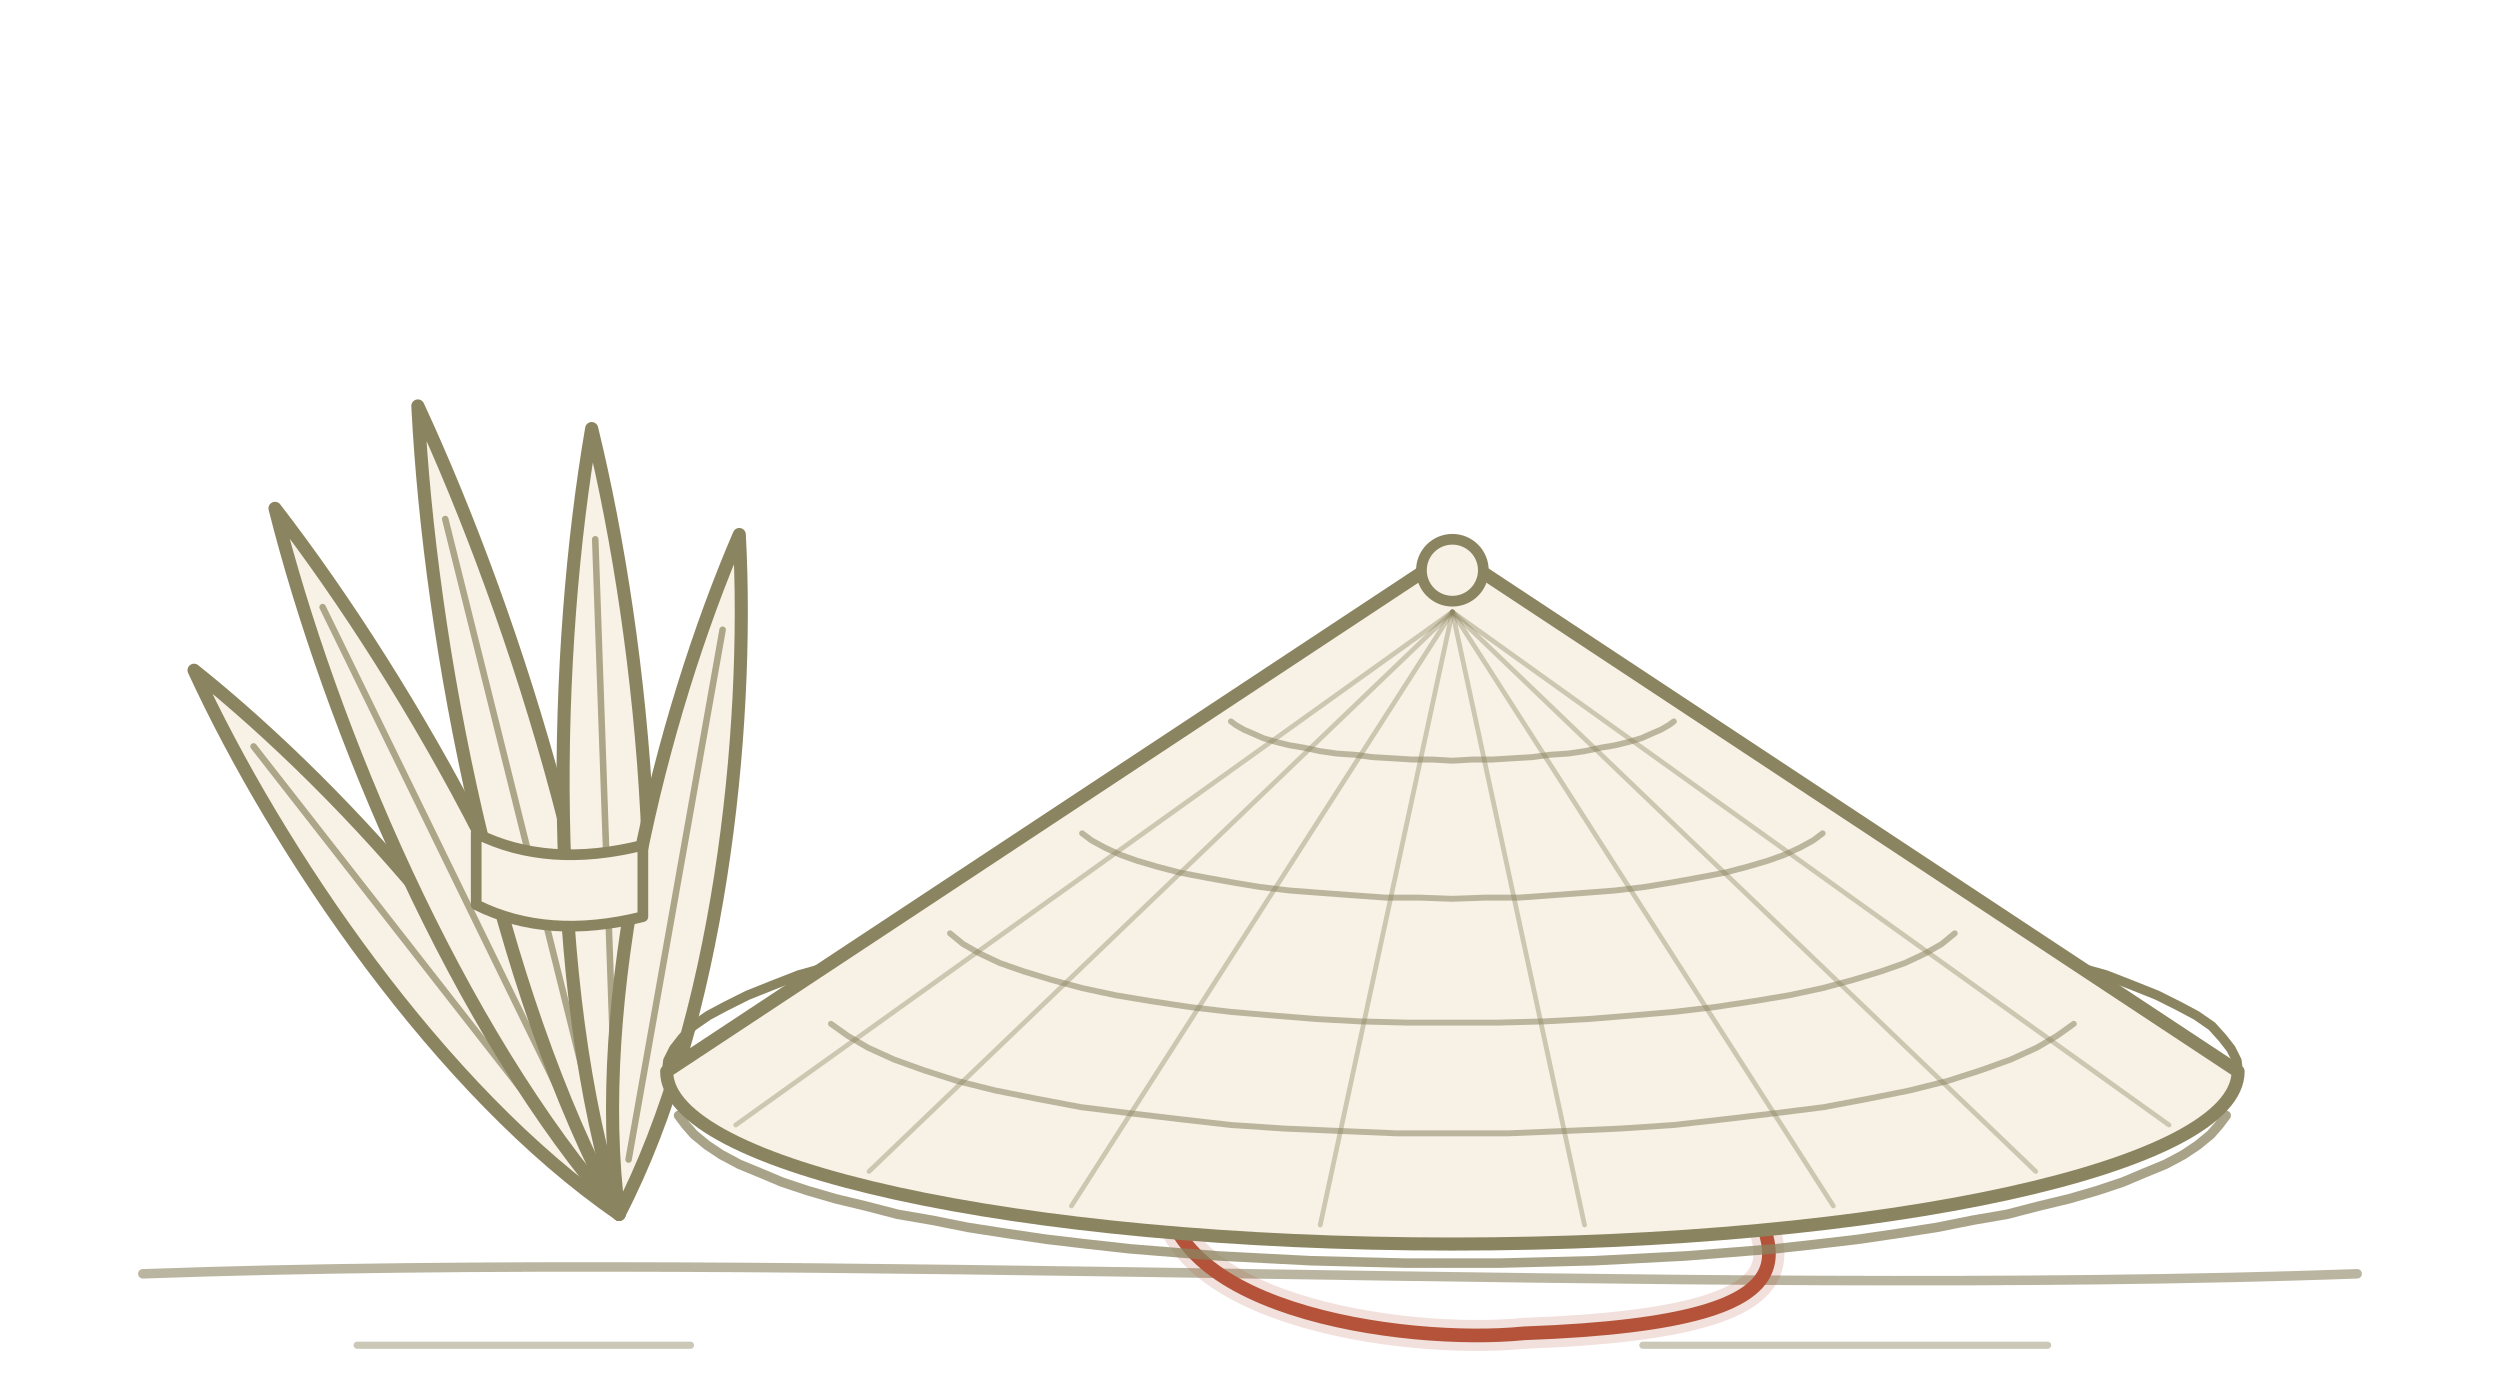
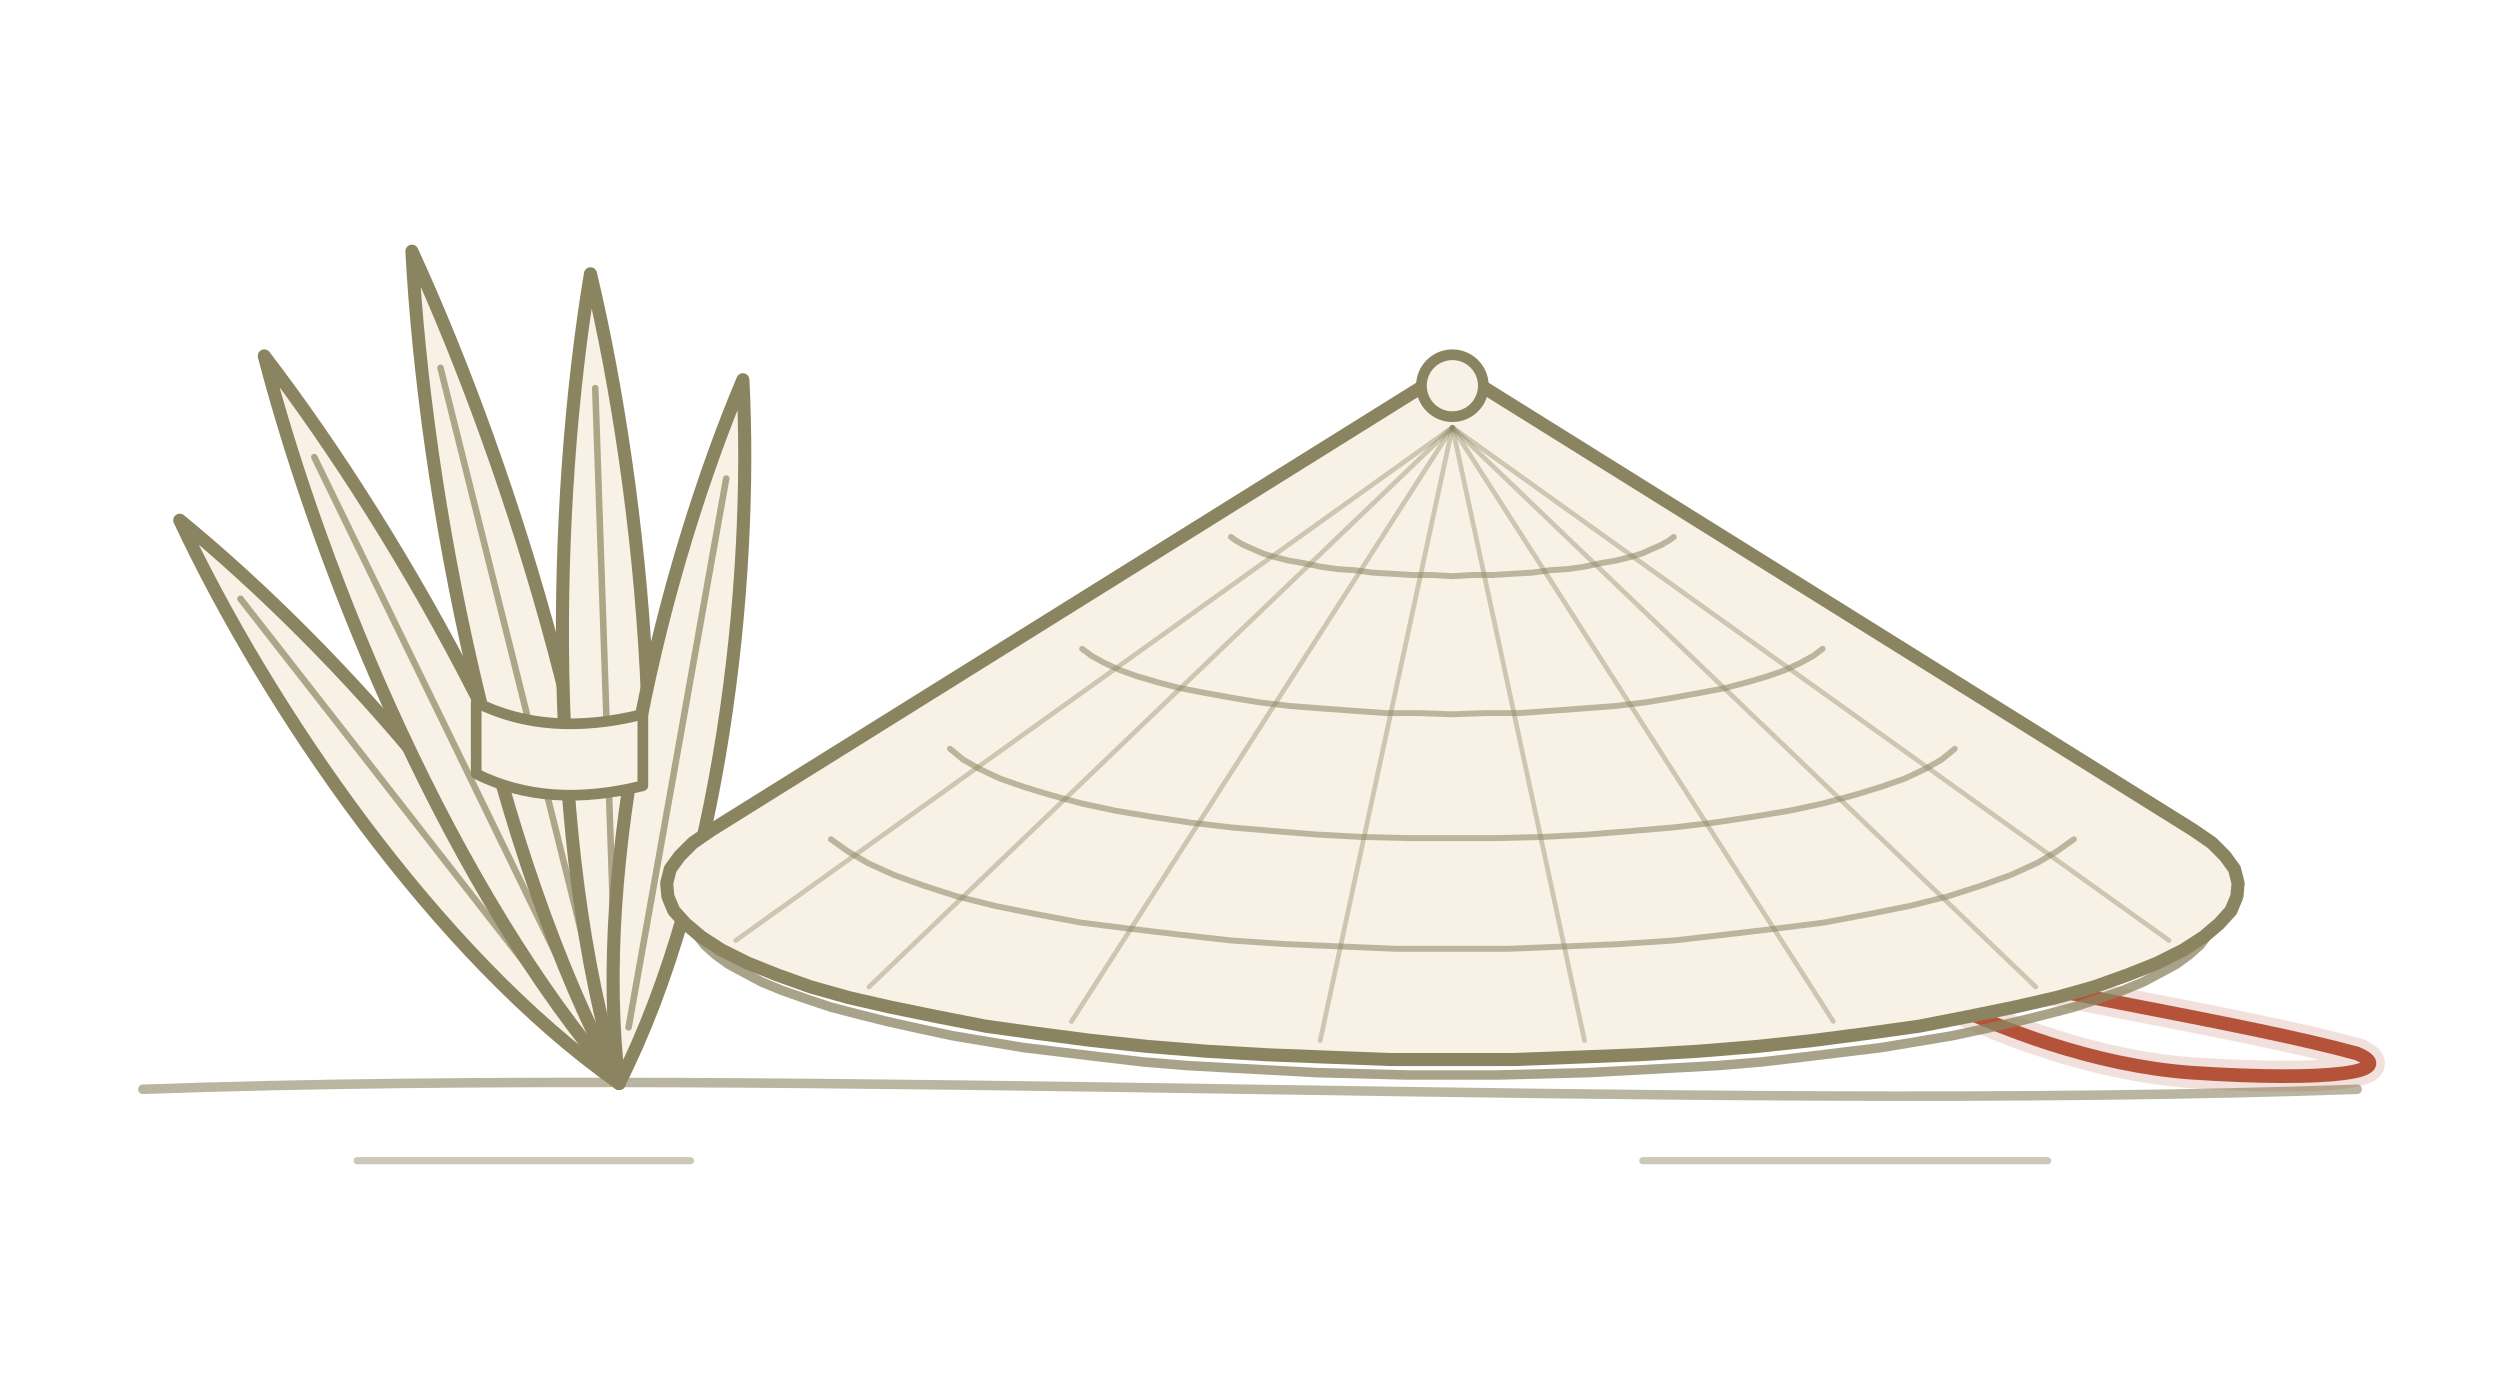
- <svg xmlns="http://www.w3.org/2000/svg" viewBox="0 0 210 116" fill="none" stroke="#8b8460" stroke-width="1.1" stroke-linecap="round" stroke-linejoin="round">
+ <svg xmlns="http://www.w3.org/2000/svg" viewBox="0 15.5 210 116" fill="none" stroke="#8b8460" stroke-width="1.1" stroke-linecap="round" stroke-linejoin="round">
  <path d="M12 107 C 67.8 105, 142.2 109, 198 107" stroke-width="0.8" opacity=".6" />
  <path d="M30 113 L 58 113 M138 113 L 172 113" stroke-width="0.6" opacity=".45" />
-   <path d="M52 102 C 45.6 84.9, 29.3 66.7, 16.3 56.3 C 23.3 71.5, 37 91.7, 52 102 Z" fill="#f8f2e6" />
-   <path d="M49.1 98.3 L 21.3 62.7" stroke-width="0.55" opacity=".7" />
-   <path d="M52 102 C 48.3 81.8, 34.6 57.6, 23.1 42.7 C 27.7 61, 38.4 86.6, 52 102 Z" fill="#f8f2e6" />
-   <path d="M49.7 97.3 L 27.1 51" stroke-width="0.55" opacity=".7" />
-   <path d="M52 102 C 52.3 80.3, 43.5 52.2, 35.1 34.1 C 36.1 54, 41.6 83, 52 102 Z" fill="#f8f2e6" />
-   <path d="M50.6 96.6 L 37.4 43.6" stroke-width="0.55" opacity=".7" />
-   <path d="M52 102 C 56.8 82, 54.2 54.4, 49.7 36 C 46.5 54.6, 45.8 82.4, 52 102 Z" fill="#f8f2e6" />
-   <path d="M51.8 96.7 L 50 45.3" stroke-width="0.55" opacity=".7" />
-   <path d="M52 102 C 60.4 85.8, 63 61.5, 62.1 44.9 C 55.5 60.2, 49.6 83.9, 52 102 Z" fill="#f8f2e6" />
-   <path d="M52.8 97.4 L 60.7 52.9" stroke-width="0.55" opacity=".7" />
-   <path d="M40 70 Q 46 73 54 71 L 54 77 Q 46 79 40 76 Z" stroke-width="0.9" fill="#f8f2e6" />
-   <path d="M98 98 C 96 110, 118 113, 128 112 C 156 111, 148 104, 146 98" stroke="#b4533a" stroke-width="1.15" />
-   <path d="M98 98 C 96 110, 118 113, 128 112 C 156 111, 148 104, 146 98" stroke="#b4533a" stroke-width="2.6" opacity=".18" />
-   <path d="M56 90 L56.1 89.1 L56.6 88.1 L57.3 87.2 L58.2 86.2 L59.5 85.3 L61 84.5 L62.8 83.6 L64.8 82.8 L67.1 81.9 L69.6 81.2 L72.4 80.4 L75.3 79.7 L78.5 79.1 L81.8 78.5 L85.3 77.9 L89 77.4 L92.8 77 L96.7 76.6 L100.8 76.3 L104.9 76 L109.1 75.8 L113.4 75.6 L117.7 75.5 L122 75.5 L126.3 75.5 L130.6 75.6 L134.9 75.8 L139.1 76 L143.2 76.3 L147.3 76.6 L151.2 77 L155 77.4 L158.7 77.9 L162.2 78.5 L165.5 79.1 L168.7 79.7 L171.6 80.4 L174.4 81.2 L176.9 81.9 L179.2 82.8 L181.2 83.6 L183 84.5 L184.5 85.3 L185.8 86.2 L186.7 87.2 L187.4 88.1 L187.9 89.1 L188 90" stroke-width="0.8" />
-   <path d="M122 46.4 L 56 90 A 66 14.5 0 0 0 188 90 Z" fill="#f8f2e6" />
+   <path d="M52 106.5 C 45.3 88.9, 28.4 70.1, 15.1 59.2 C 22.4 74.8, 36.6 95.7, 52 106.5 Z" fill="#f8f2e6" />
+   <path d="M49 102.7 L 20.2 65.8" stroke-width="0.55" opacity=".7" />
+   <path d="M52 106.5 C 48 85.8, 34 60.8, 22.2 45.4 C 27.1 64.2, 38.1 90.6, 52 106.5 Z" fill="#f8f2e6" />
+   <path d="M49.6 101.6 L 26.4 53.9" stroke-width="0.55" opacity=".7" />
+   <path d="M52 106.5 C 52.1 84.2, 43.2 55.3, 34.6 36.6 C 35.7 57.1, 41.4 86.9, 52 106.5 Z" fill="#f8f2e6" />
+   <path d="M50.6 100.9 L 37 46.4" stroke-width="0.55" opacity=".7" />
+   <path d="M52 106.5 C 56.8 85.9, 54.1 57.4, 49.6 38.5 C 46.4 57.7, 45.8 86.3, 52 106.5 Z" fill="#f8f2e6" />
+   <path d="M51.8 101.1 L 50 48.1" stroke-width="0.55" opacity=".7" />
+   <path d="M52 106.5 C 60.5 89.7, 63.3 64.6, 62.4 47.4 C 55.7 63.3, 49.7 87.8, 52 106.5 Z" fill="#f8f2e6" />
+   <path d="M52.8 101.8 L 61 55.7" stroke-width="0.55" opacity=".7" />
+   <path d="M40 74.5 Q 46 77.5 54 75.5 L 54 81.5 Q 46 83.5 40 80.5 Z" stroke-width="0.9" fill="#f8f2e6" />
+   <path d="M150 94 C 170 98.5, 189 101.5, 198 104 C 201.5 105.5, 196 106.4, 184 105.6 C 176 105, 168 102, 162 99" stroke="#b4533a" stroke-width="1.15" />
+   <path d="M150 94 C 170 98.5, 189 101.5, 198 104 C 201.5 105.5, 196 106.4, 184 105.6 C 176 105, 168 102, 162 99" stroke="#b4533a" stroke-width="2.6" opacity=".18" />
+   <path d="M122 46.4 L 184.2 85.2 L 185.8 86.3 L 186.9 87.4 L 187.7 88.5 L 188 89.7 L 187.9 90.8 L 187.4 92 L 186.4 93.1 L 185.1 94.2 L 183.4 95.3 L 181.2 96.4 L 178.7 97.4 L 175.9 98.4 L 172.7 99.3 L 169.2 100.1 L 165.3 100.9 L 161.2 101.7 L 156.9 102.3 L 152.3 102.9 L 147.6 103.4 L 142.7 103.8 L 137.6 104.1 L 132.5 104.3 L 127.2 104.5 L 122 104.5 L 116.8 104.5 L 111.5 104.3 L 106.4 104.1 L 101.3 103.8 L 96.4 103.4 L 91.7 102.9 L 87.1 102.3 L 82.8 101.7 L 78.7 100.9 L 74.8 100.1 L 71.3 99.3 L 68.1 98.4 L 65.3 97.4 L 62.8 96.4 L 60.6 95.3 L 58.9 94.2 L 57.6 93.1 L 56.6 92 L 56.1 90.8 L 56 89.7 L 56.3 88.5 L 57.1 87.4 L 58.2 86.3 L 59.8 85.2 Z" fill="#f8f2e6" />
  <path d="M140.6 60.6 L140.2 60.9 L139.5 61.3 L138.8 61.6 L137.9 62 L136.9 62.3 L135.7 62.6 L134.5 62.8 L133.1 63.1 L131.7 63.3 L130.2 63.4 L128.7 63.6 L127 63.7 L125.4 63.8 L123.7 63.8 L122 63.9 L120.3 63.8 L118.6 63.8 L117 63.7 L115.3 63.6 L113.8 63.4 L112.3 63.3 L110.9 63.1 L109.5 62.8 L108.3 62.6 L107.1 62.3 L106.1 62 L105.2 61.6 L104.5 61.3 L103.8 60.9 L103.4 60.6" stroke-width="0.5" opacity=".55" />
  <path d="M153.1 70 L152.3 70.6 L151.2 71.2 L149.9 71.8 L148.5 72.3 L146.8 72.8 L144.9 73.3 L142.8 73.7 L140.6 74.1 L138.2 74.5 L135.7 74.8 L133.1 75 L130.4 75.2 L127.6 75.4 L124.8 75.4 L122 75.5 L119.2 75.4 L116.4 75.4 L113.6 75.2 L110.9 75 L108.3 74.8 L105.8 74.5 L103.4 74.1 L101.2 73.7 L99.1 73.3 L97.2 72.8 L95.5 72.3 L94.1 71.8 L92.8 71.2 L91.7 70.6 L90.9 70" stroke-width="0.5" opacity=".55" />
  <path d="M164.2 78.4 L163.1 79.3 L161.7 80.1 L160 80.9 L158 81.6 L155.7 82.3 L153.1 83 L150.3 83.6 L147.3 84.1 L144 84.6 L140.6 85 L137.1 85.3 L133.4 85.6 L129.7 85.8 L125.8 85.9 L122 85.9 L118.2 85.9 L114.3 85.8 L110.6 85.6 L106.9 85.3 L103.4 85 L100 84.6 L96.7 84.1 L93.7 83.6 L90.9 83 L88.3 82.3 L86 81.6 L84 80.9 L82.3 80.1 L80.9 79.3 L79.8 78.4" stroke-width="0.5" opacity=".55" />
  <path d="M174.2 86 L172.8 87 L171.1 88 L168.9 89 L166.4 89.9 L163.6 90.8 L160.4 91.6 L156.9 92.3 L153.2 93 L149.2 93.5 L145 94 L140.6 94.5 L136.1 94.8 L131.5 95 L126.7 95.2 L122 95.2 L117.3 95.2 L112.5 95 L107.9 94.8 L103.4 94.5 L99 94 L94.8 93.5 L90.8 93 L87.1 92.3 L83.6 91.6 L80.4 90.8 L77.6 89.9 L75.1 89 L72.9 88 L71.2 87 L69.8 86" stroke-width="0.5" opacity=".55" />
  <path d="M122 51.4 L 61.8 94.5" stroke-width="0.4" opacity=".4" />
  <path d="M122 51.4 L 73 98.4" stroke-width="0.4" opacity=".4" />
  <path d="M122 51.4 L 90 101.3" stroke-width="0.4" opacity=".4" />
  <path d="M122 51.4 L 110.9 102.9" stroke-width="0.4" opacity=".4" />
  <path d="M122 51.4 L 133.1 102.9" stroke-width="0.4" opacity=".4" />
  <path d="M122 51.4 L 154 101.3" stroke-width="0.4" opacity=".4" />
  <path d="M122 51.4 L 171 98.4" stroke-width="0.4" opacity=".4" />
  <path d="M122 51.4 L 182.2 94.5" stroke-width="0.4" opacity=".4" />
-   <path d="M187 93.7 L186.4 94.5 L185.7 95.3 L184.6 96.2 L183.4 97 L181.9 97.8 L180.2 98.5 L178.3 99.3 L176.2 100 L173.8 100.7 L171.3 101.3 L168.6 102 L165.7 102.5 L162.7 103.1 L159.5 103.6 L156.1 104.1 L152.7 104.5 L149.1 104.9 L145.4 105.2 L141.6 105.5 L137.8 105.7 L133.9 105.9 L130 106 L126 106.1 L122 106.1 L118 106.1 L114 106 L110.1 105.9 L106.2 105.7 L102.4 105.5 L98.6 105.2 L94.9 104.9 L91.3 104.5 L87.9 104.1 L84.5 103.6 L81.3 103.1 L78.3 102.5 L75.4 102 L72.7 101.3 L70.2 100.7 L67.8 100 L65.7 99.3 L63.8 98.5 L62.1 97.8 L60.6 97 L59.4 96.2 L58.3 95.3 L57.6 94.5 L57 93.7" stroke-width="0.8" opacity=".75" />
+   <path d="M185.4 94.1 L184.8 94.9 L183.9 95.7 L182.8 96.5 L181.5 97.2 L180 98 L178.3 98.7 L176.3 99.4 L174.2 100.1 L171.9 100.7 L169.5 101.3 L166.8 101.9 L164 102.5 L161 103 L158 103.5 L154.7 103.9 L151.4 104.3 L148 104.7 L144.4 105 L140.8 105.2 L137.1 105.4 L133.4 105.6 L129.6 105.7 L125.8 105.8 L122 105.8 L118.2 105.8 L114.4 105.7 L110.6 105.6 L106.9 105.4 L103.2 105.2 L99.6 105 L96 104.7 L92.6 104.3 L89.3 103.9 L86 103.5 L83 103 L80 102.5 L77.2 101.9 L74.5 101.3 L72.1 100.7 L69.8 100.1 L67.7 99.4 L65.7 98.7 L64 98 L62.5 97.2 L61.2 96.5 L60.1 95.7 L59.2 94.9 L58.6 94.1" stroke-width="0.8" opacity=".75" />
  <circle cx="122" cy="47.9" r="2.6" fill="#f8f2e6" stroke-width="0.9" />
</svg>
